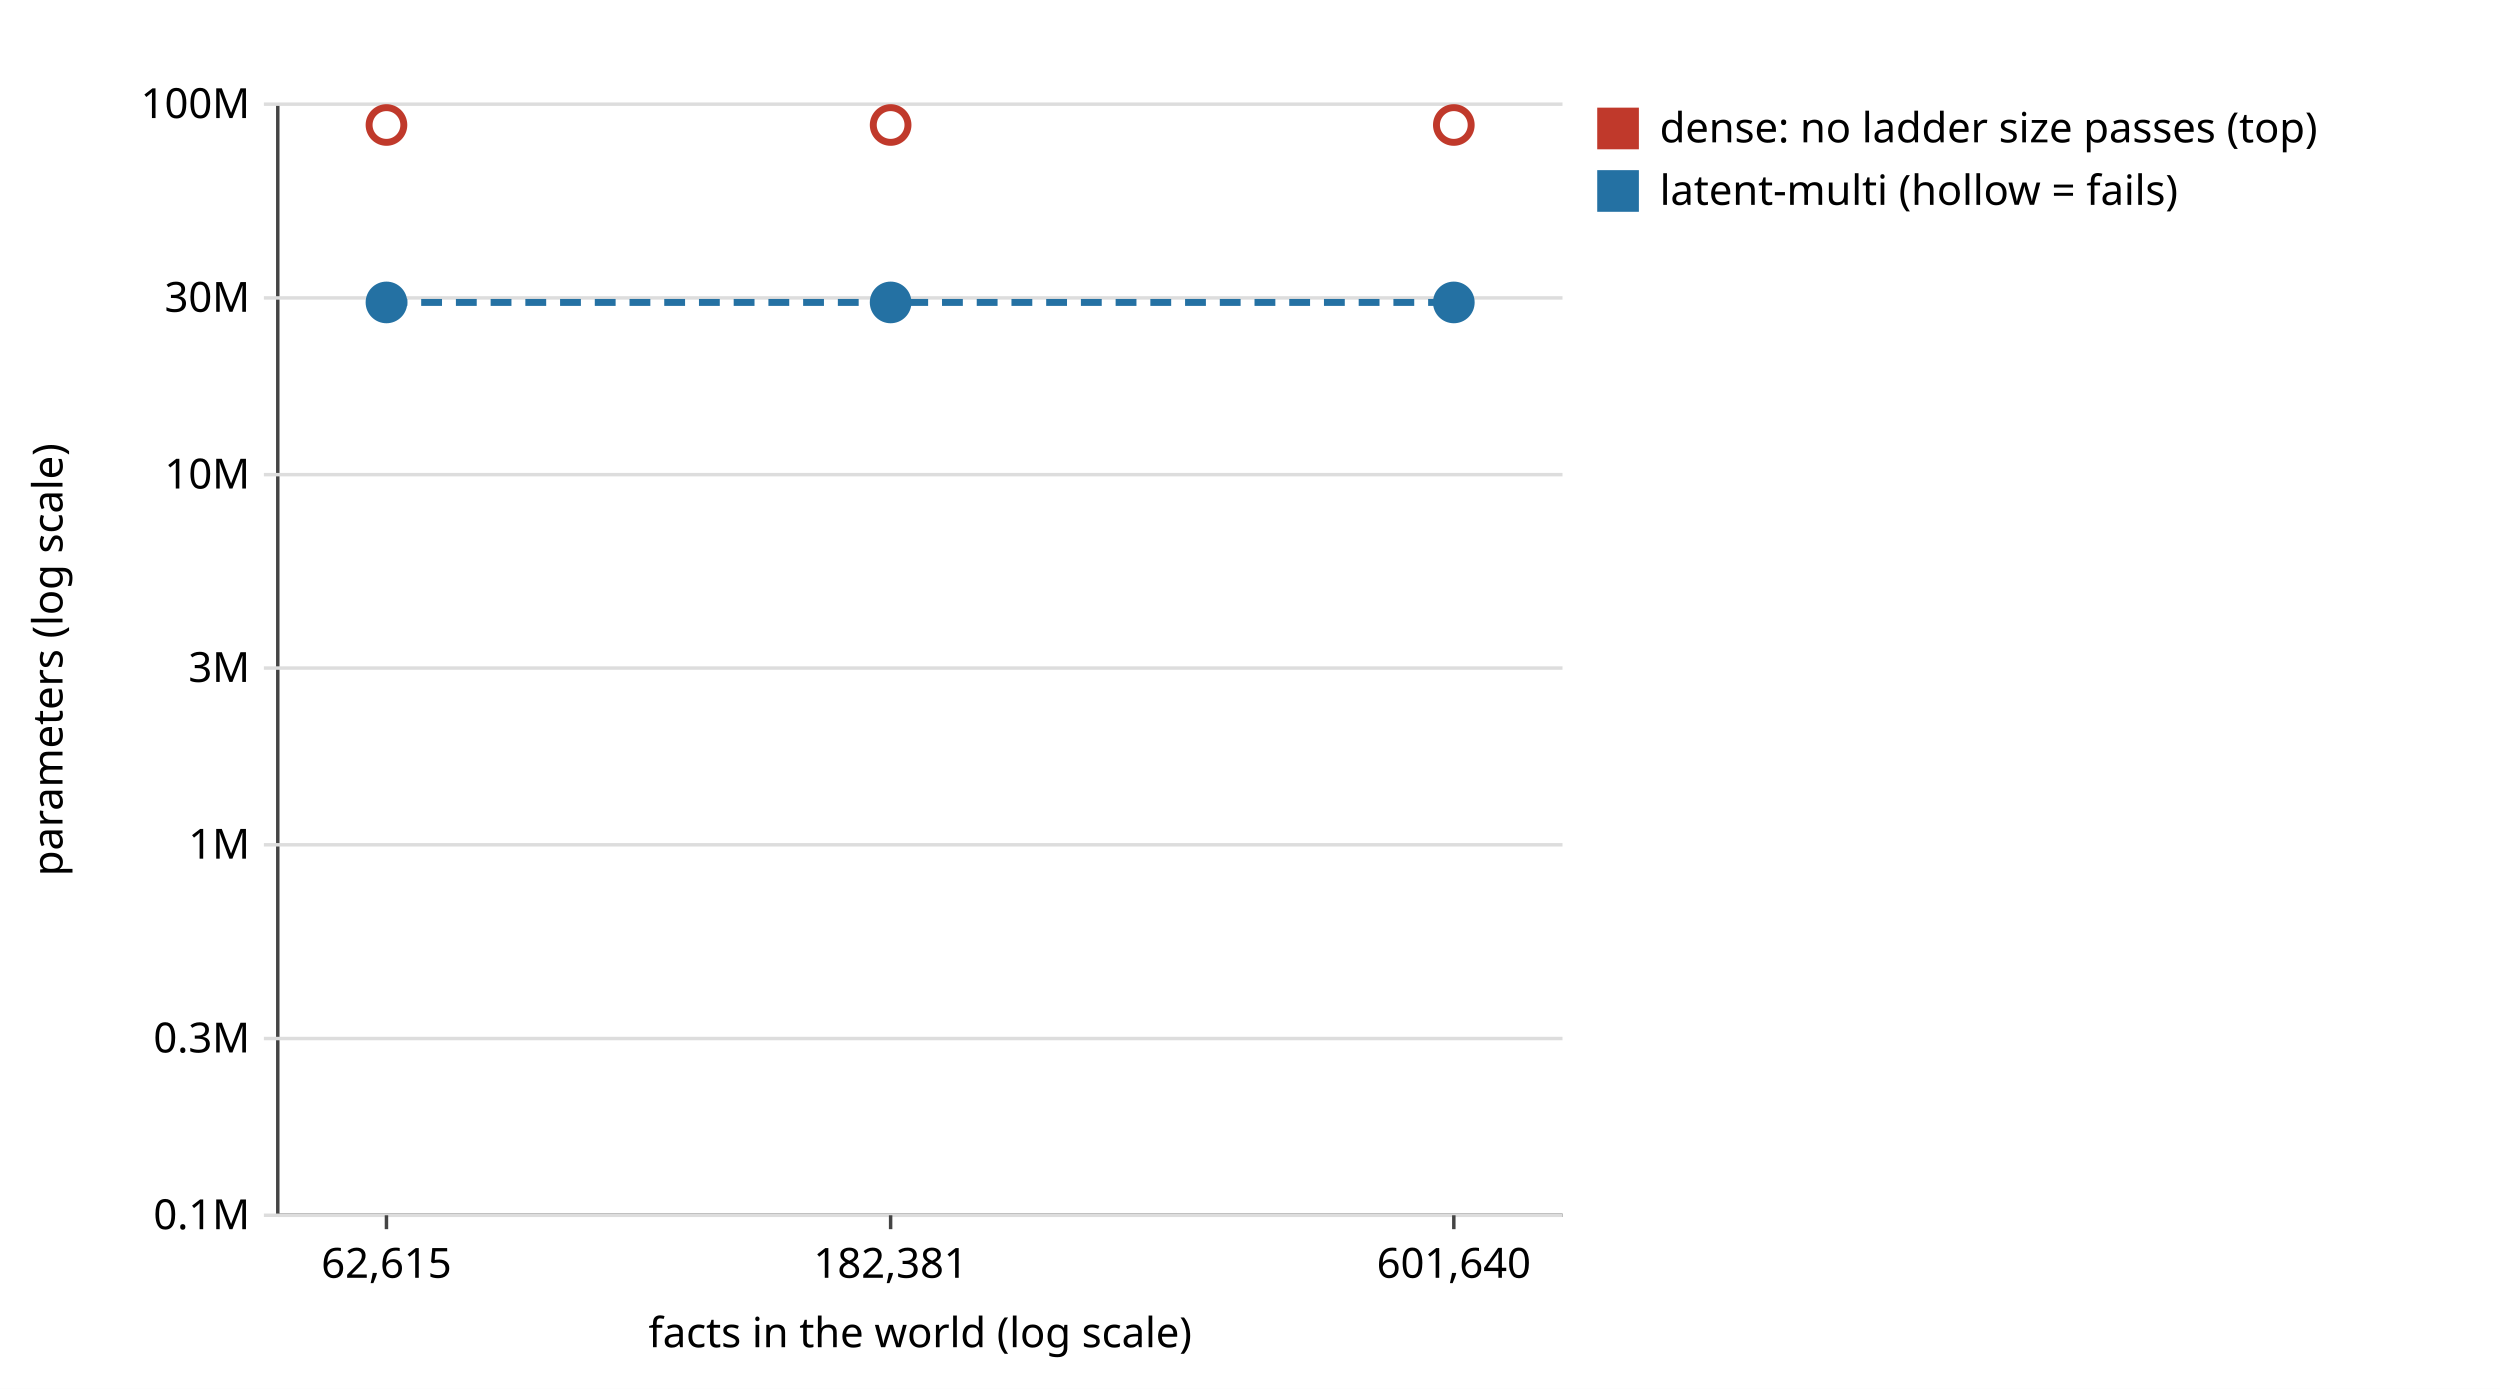
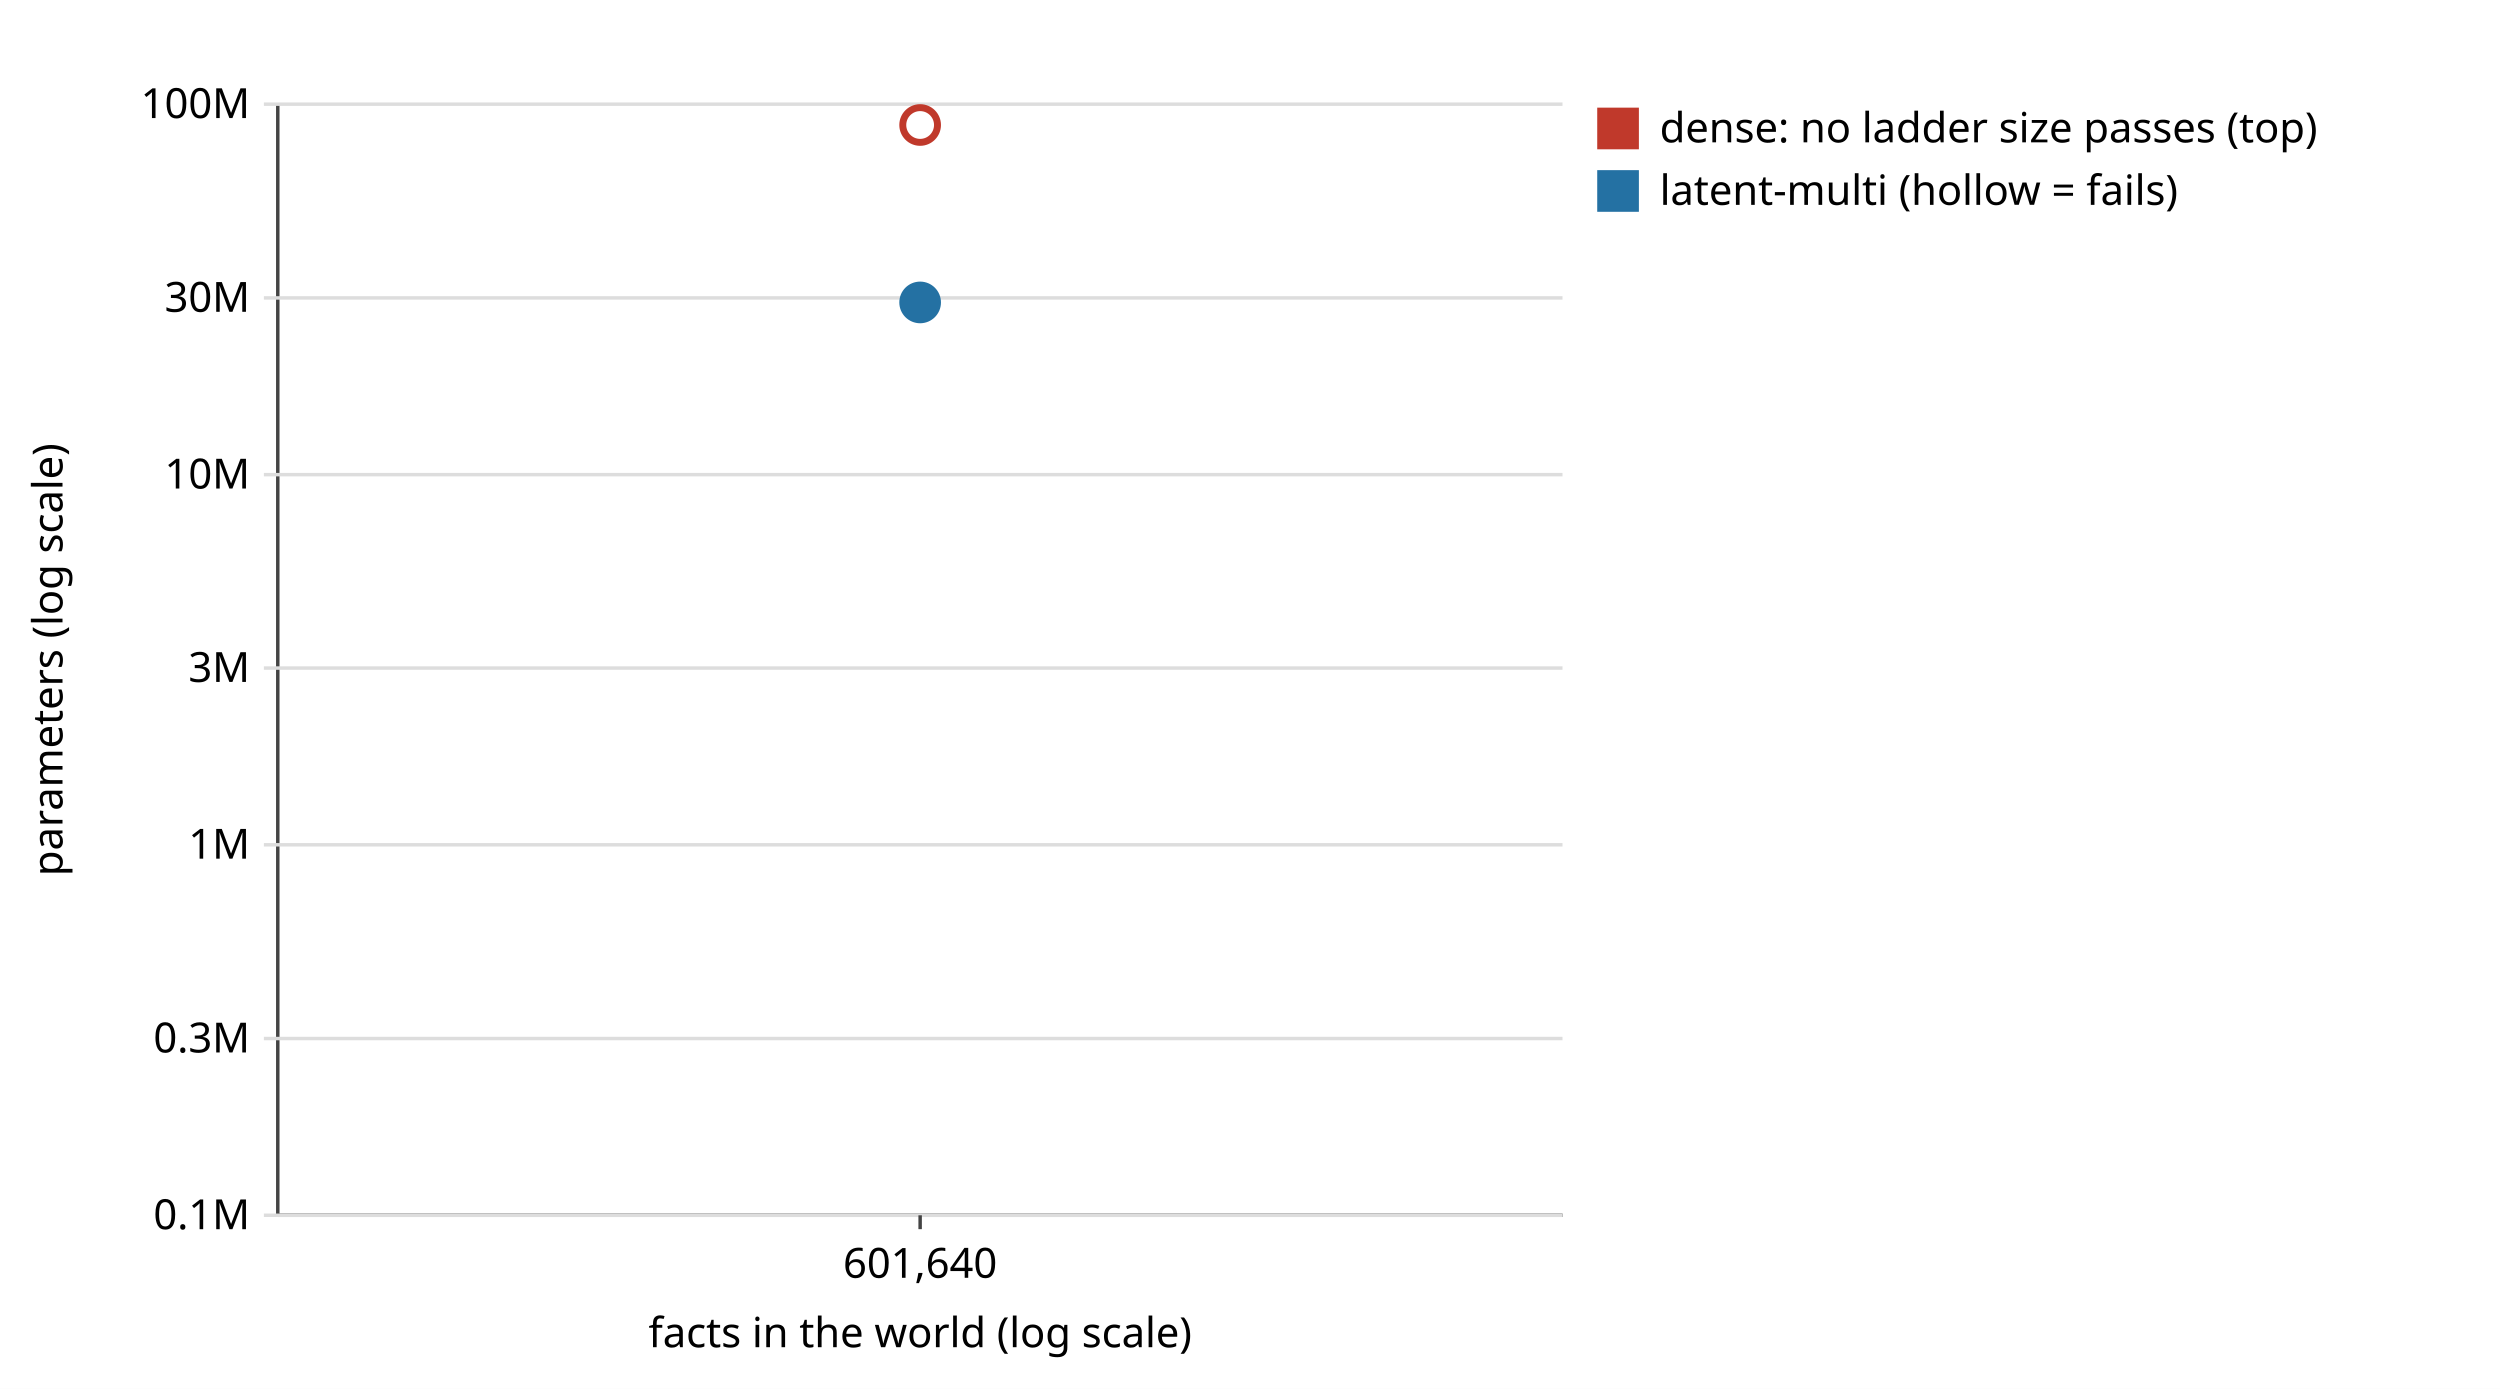
<svg xmlns="http://www.w3.org/2000/svg" viewBox="0 0 720 400" font-family="sans-serif" font-size="12">
  <rect width="720" height="400" fill="white" />
  <line x1="80" y1="350" x2="450" y2="350" stroke="#444" />
  <line x1="80" y1="30" x2="80" y2="350" stroke="#444" />
  <text x="265.0" y="388" text-anchor="middle">facts in the world (log scale)</text>
  <text x="18" y="190.0" text-anchor="middle" transform="rotate(-90 18 190.0)">parameters (log scale)</text>
  <line x1="76" y1="350.0" x2="450" y2="350.0" stroke="#ddd" />
  <text x="72" y="354.0" text-anchor="end">0.1M</text>
  <line x1="76" y1="299.1" x2="450" y2="299.1" stroke="#ddd" />
  <text x="72" y="303.1" text-anchor="end">0.3M</text>
  <line x1="76" y1="243.3" x2="450" y2="243.3" stroke="#ddd" />
  <text x="72" y="247.3" text-anchor="end">1M</text>
  <line x1="76" y1="192.4" x2="450" y2="192.4" stroke="#ddd" />
  <text x="72" y="196.4" text-anchor="end">3M</text>
  <line x1="76" y1="136.7" x2="450" y2="136.7" stroke="#ddd" />
  <text x="72" y="140.7" text-anchor="end">10M</text>
  <line x1="76" y1="85.8" x2="450" y2="85.8" stroke="#ddd" />
  <text x="72" y="89.8" text-anchor="end">30M</text>
  <line x1="76" y1="30.0" x2="450" y2="30.0" stroke="#ddd" />
  <text x="72" y="34.0" text-anchor="end">100M</text>
-   <line x1="111.3" y1="350" x2="111.3" y2="354" stroke="#444" />
-   <text x="111.3" y="368" text-anchor="middle">62,615</text>
-   <line x1="256.5" y1="350" x2="256.5" y2="354" stroke="#444" />
-   <text x="256.5" y="368" text-anchor="middle">182,381</text>
-   <line x1="418.7" y1="350" x2="418.7" y2="354" stroke="#444" />
-   <text x="418.7" y="368" text-anchor="middle">601,640</text>
-   <circle cx="111.3" cy="36" r="5" fill="white" stroke="#c0392b" stroke-width="2" />
-   <circle cx="256.5" cy="36" r="5" fill="white" stroke="#c0392b" stroke-width="2" />
-   <circle cx="418.7" cy="36" r="5" fill="white" stroke="#c0392b" stroke-width="2" />
-   <line x1="111.3" y1="87.1" x2="418.7" y2="87.1" stroke="#2471a3" stroke-width="2" stroke-dasharray="6 4" />
-   <circle cx="111.3" cy="87.1" r="5" fill="#2471a3" stroke="#2471a3" stroke-width="2" />
-   <circle cx="256.5" cy="87.1" r="5" fill="#2471a3" stroke="#2471a3" stroke-width="2" />
-   <circle cx="418.7" cy="87.1" r="5" fill="#2471a3" stroke="#2471a3" stroke-width="2" />
+   <line x1="-1552.9" y1="350" x2="-1552.9" y2="354" stroke="#444" />
+   <text x="-1552.9" y="368" text-anchor="middle">62,615</text>
+   <line x1="-694.0" y1="350" x2="-694.0" y2="354" stroke="#444" />
+   <text x="-694.0" y="368" text-anchor="middle">182,381</text>
+   <line x1="265.0" y1="350" x2="265.0" y2="354" stroke="#444" />
+   <text x="265.0" y="368" text-anchor="middle">601,640</text>
+   <circle cx="-1552.9" cy="36" r="5" fill="white" stroke="#c0392b" stroke-width="2" />
+   <circle cx="-694.0" cy="36" r="5" fill="white" stroke="#c0392b" stroke-width="2" />
+   <circle cx="265.0" cy="36" r="5" fill="white" stroke="#c0392b" stroke-width="2" />
+   <line x1="265.0" y1="87.1" x2="265.0" y2="87.1" stroke="#2471a3" stroke-width="2" stroke-dasharray="6 4" />
+   <circle cx="265.0" cy="87.1" r="5" fill="#2471a3" stroke="#2471a3" stroke-width="2" />
  <rect x="460" y="31" width="12" height="12" fill="#c0392b" />
  <text x="478" y="41">dense: no ladder size passes (top)</text>
  <rect x="460" y="49" width="12" height="12" fill="#2471a3" />
  <text x="478" y="59">latent-multi (hollow = fails)</text>
</svg>
